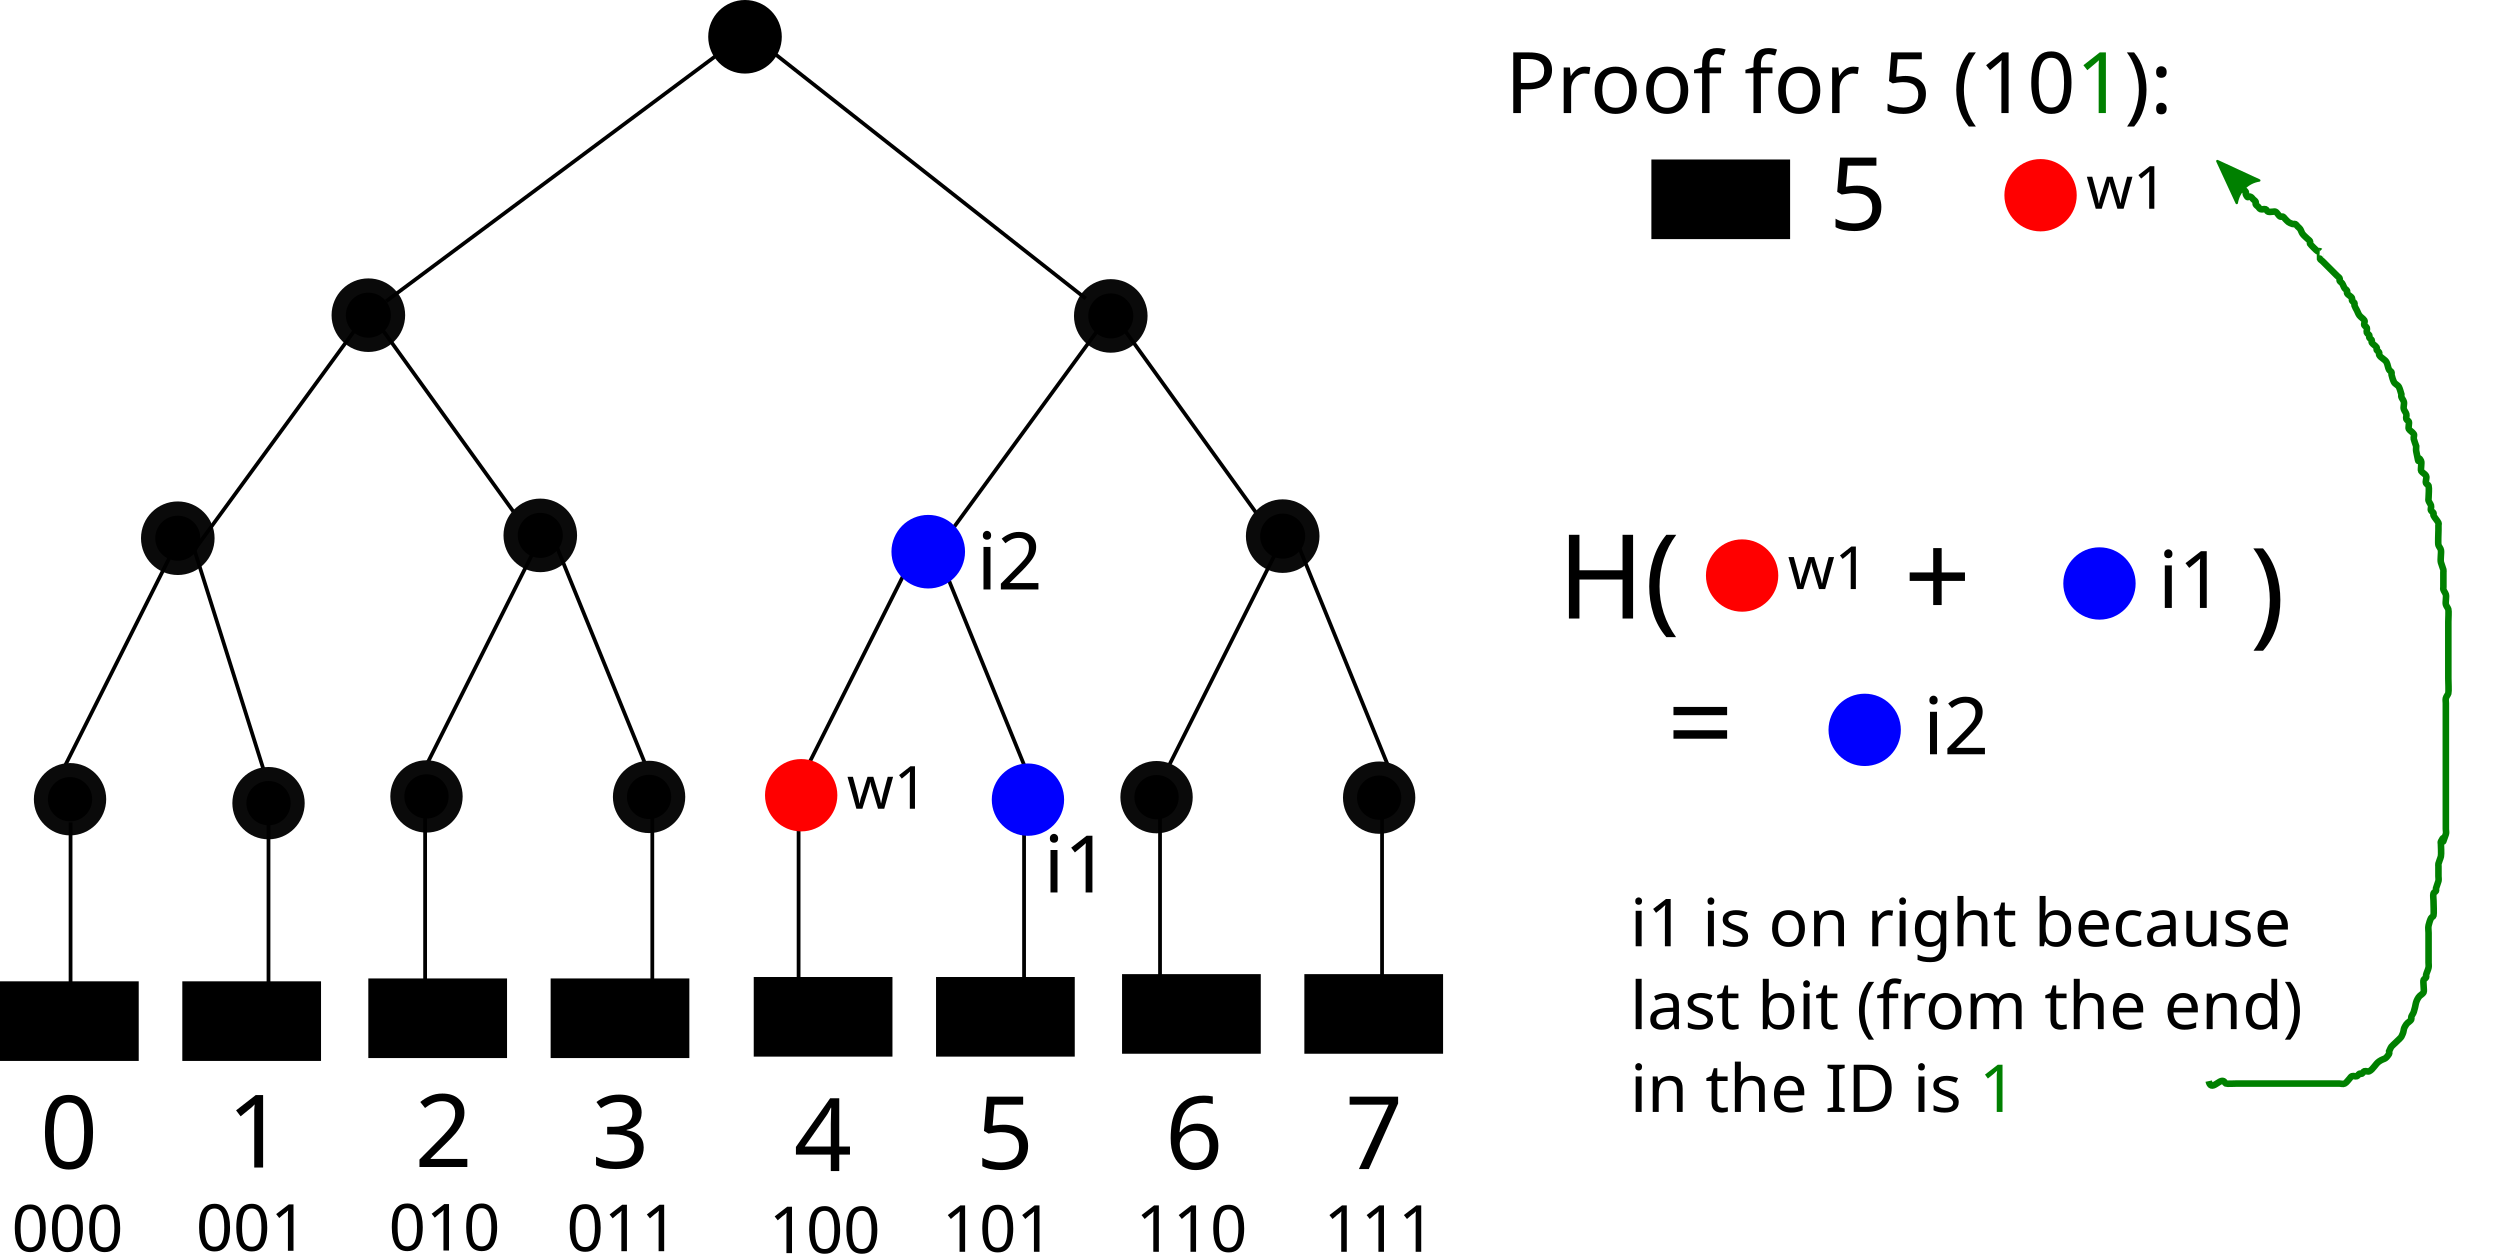
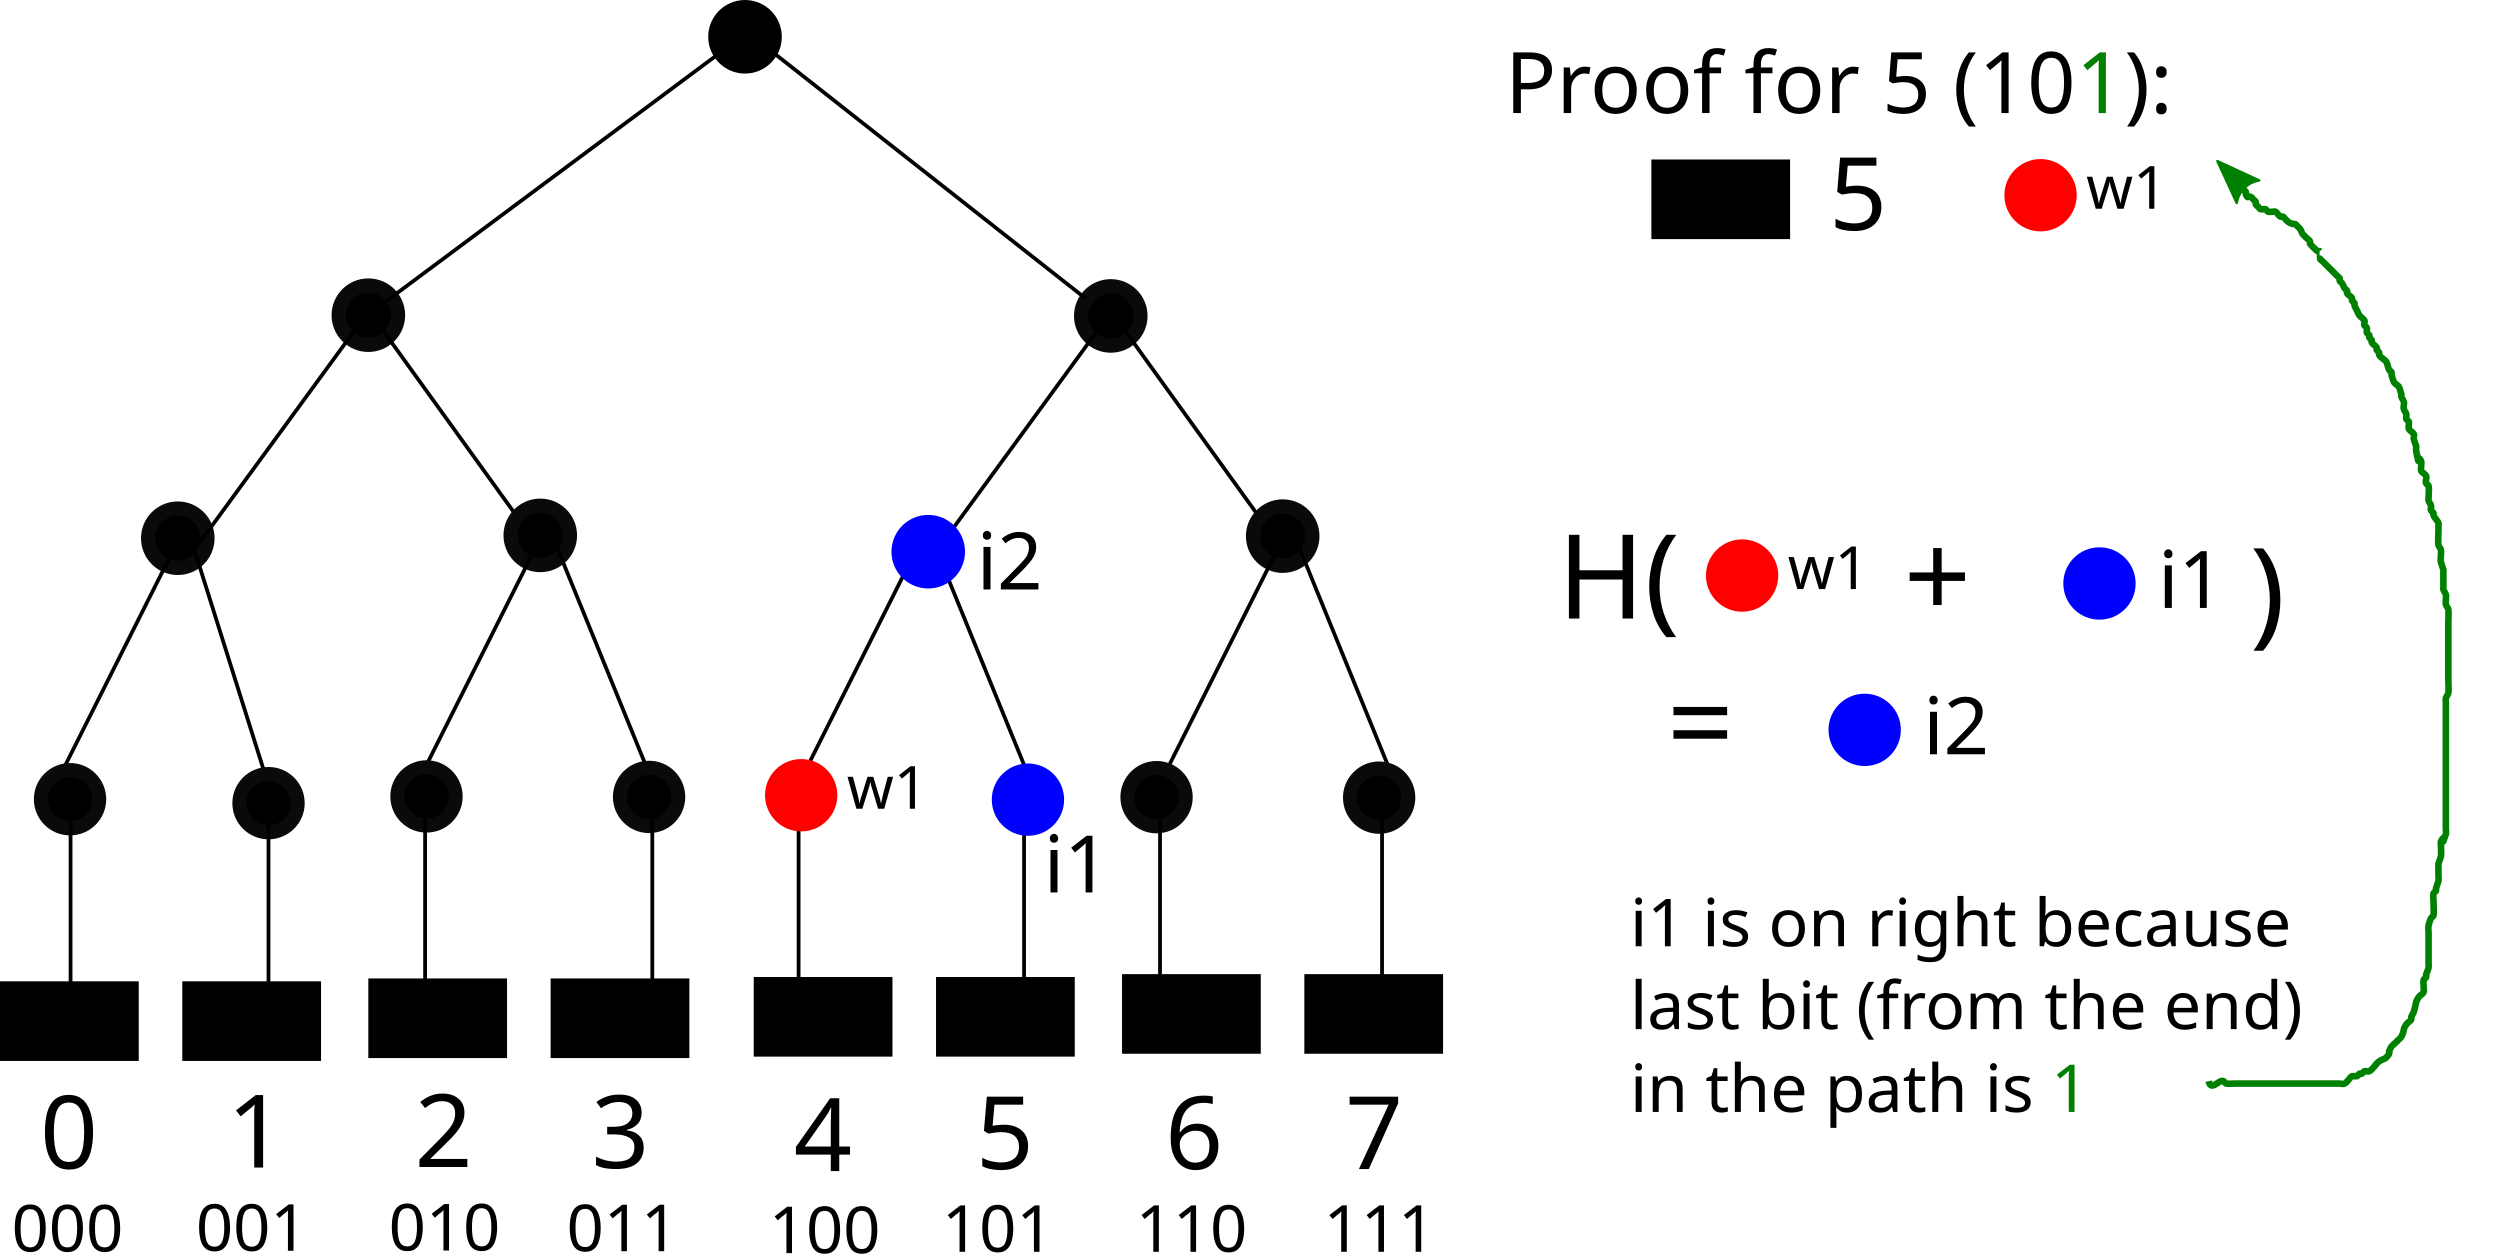
<svg xmlns="http://www.w3.org/2000/svg" width="189.315mm" height="94.965mm" viewBox="0 0 189.315 94.965" version="1.1" id="svg4568">
  <defs id="defs4562">
    <marker orient="auto" refY="0.0" refX="0.0" id="marker2946" style="overflow:visible;">
      <path id="path2944" style="fill-rule:evenodd;stroke-width:0.625;stroke-linejoin:round;stroke:#008000;stroke-opacity:1;fill:#008000;fill-opacity:1" d="M 8.719,4.034 L -2.207,0.016 L 8.719,-4.002 C 6.973,-1.63 6.983,1.616 8.719,4.034 z " transform="scale(0.6) rotate(180) translate(0,0)" />
    </marker>
    <marker orient="auto" refY="0.0" refX="0.0" id="marker2894" style="overflow:visible;">
      <path id="path2892" style="fill-rule:evenodd;stroke-width:0.625;stroke-linejoin:round;stroke:#008000;stroke-opacity:1;fill:#008000;fill-opacity:1" d="M 8.719,4.034 L -2.207,0.016 L 8.719,-4.002 C 6.973,-1.63 6.983,1.616 8.719,4.034 z " transform="scale(1.1) rotate(180) translate(1,0)" />
    </marker>
    <marker orient="auto" refY="0.0" refX="0.0" id="Arrow2Mstart" style="overflow:visible">
      <path id="path2392" style="fill-rule:evenodd;stroke-width:0.625;stroke-linejoin:round;stroke:#008000;stroke-opacity:1;fill:#008000;fill-opacity:1" d="M 8.719,4.034 L -2.207,0.016 L 8.719,-4.002 C 6.973,-1.63 6.983,1.616 8.719,4.034 z " transform="scale(0.6) translate(0,0)" />
    </marker>
    <marker orient="auto" refY="0.0" refX="0.0" id="Arrow2Lend" style="overflow:visible;">
      <path id="path2389" style="fill-rule:evenodd;stroke-width:0.625;stroke-linejoin:round;stroke:#008000;stroke-opacity:1;fill:#008000;fill-opacity:1" d="M 8.719,4.034 L -2.207,0.016 L 8.719,-4.002 C 6.973,-1.63 6.983,1.616 8.719,4.034 z " transform="scale(1.1) rotate(180) translate(1,0)" />
    </marker>
    <marker orient="auto" refY="0.0" refX="0.0" id="Arrow1Send" style="overflow:visible;">
      <path id="path2383" d="M 0.0,0.0 L 5.0,-5.0 L -12.5,0.0 L 5.0,5.0 L 0.0,0.0 z " style="fill-rule:evenodd;stroke:#008000;stroke-width:1pt;stroke-opacity:1;fill:#008000;fill-opacity:1" transform="scale(0.2) rotate(180) translate(6,0)" />
    </marker>
    <marker orient="auto" refY="0.0" refX="0.0" id="Arrow2Send" style="overflow:visible;">
      <path id="path2401" style="fill-rule:evenodd;stroke-width:0.625;stroke-linejoin:round;stroke:#008000;stroke-opacity:1;fill:#008000;fill-opacity:1" d="M 8.719,4.034 L -2.207,0.016 L 8.719,-4.002 C 6.973,-1.63 6.983,1.616 8.719,4.034 z " transform="scale(0.3) rotate(180) translate(-2.3,0)" />
    </marker>
    <marker orient="auto" refY="0.0" refX="0.0" id="Arrow2Mend" style="overflow:visible;">
      <path id="path2395" style="fill-rule:evenodd;stroke-width:0.625;stroke-linejoin:round;stroke:#008000;stroke-opacity:1;fill:#008000;fill-opacity:1" d="M 8.719,4.034 L -2.207,0.016 L 8.719,-4.002 C 6.973,-1.63 6.983,1.616 8.719,4.034 z " transform="scale(0.6) rotate(180) translate(0,0)" />
    </marker>
  </defs>
  <g id="layer1" transform="translate(-37.07169,-43.84228)">
    <circle style="fill:#000000;fill-opacity:1;stroke:#0a0a0a;stroke-width:1.08;stroke-linecap:square;stroke-linejoin:miter;stroke-miterlimit:4;stroke-dasharray:none;stroke-dashoffset:0;stroke-opacity:1" id="path2131-0" cx="50.535" cy="84.6" r="2.246" />
    <path style="fill:none;stroke:#000000;stroke-width:0.286px;stroke-linecap:butt;stroke-linejoin:miter;stroke-opacity:1" d="M 41.253,103.31 50.347,85.194" id="path2162" />
    <path style="fill:none;stroke:#000000;stroke-width:0.286px;stroke-linecap:butt;stroke-linejoin:miter;stroke-opacity:1" d="M 57.575,103.854 51.791,85.482" id="path2162-6" />
    <circle style="fill:#000000;fill-opacity:1;stroke:#0a0a0a;stroke-width:1.08;stroke-linecap:square;stroke-linejoin:miter;stroke-miterlimit:4;stroke-dasharray:none;stroke-dashoffset:0;stroke-opacity:1" id="path2131-0-2-0" cx="64.966" cy="67.71" r="2.246" />
    <path style="fill:none;stroke:#000000;stroke-width:0.286px;stroke-linecap:butt;stroke-linejoin:miter;stroke-opacity:1" d="M 51.791,85.482 64.494,68.087" id="path2162-64-8" />
    <path style="fill:none;stroke:#000000;stroke-width:0.286px;stroke-linecap:butt;stroke-linejoin:miter;stroke-opacity:1" d="M 76.764,83.714 66.082,68.881" id="path2162-6-8-1" />
    <circle style="fill:#000000;fill-opacity:1;stroke:#0a0a0a;stroke-width:1.08;stroke-linecap:square;stroke-linejoin:miter;stroke-miterlimit:4;stroke-dasharray:none;stroke-dashoffset:0;stroke-opacity:1" id="path2131-0-2" cx="77.985" cy="84.385" r="2.246" />
    <path style="fill:none;stroke:#000000;stroke-width:0.286px;stroke-linecap:butt;stroke-linejoin:miter;stroke-opacity:1" d="m 68.702,103.095 9.094,-18.117" id="path2162-7" />
    <path style="fill:none;stroke:#000000;stroke-width:0.286px;stroke-linecap:butt;stroke-linejoin:miter;stroke-opacity:1" d="M 86.458,102.987 79.24,85.267" id="path2162-6-5" />
    <path style="fill:none;stroke:#000000;stroke-width:0.286px;stroke-linecap:butt;stroke-linejoin:miter;stroke-opacity:1" d="M 97.473,103.367 106.568,85.25" id="path2162-9" />
    <path style="fill:none;stroke:#000000;stroke-width:0.286px;stroke-linecap:butt;stroke-linejoin:miter;stroke-opacity:1" d="M 115.229,103.258 108.011,85.539" id="path2162-6-1" />
    <circle style="fill:#000000;fill-opacity:1;stroke:#0a0a0a;stroke-width:1.08;stroke-linecap:square;stroke-linejoin:miter;stroke-miterlimit:4;stroke-dasharray:none;stroke-dashoffset:0;stroke-opacity:1" id="path2131-0-2-0-7" cx="121.186" cy="67.766" r="2.246" />
    <path style="fill:none;stroke:#000000;stroke-width:0.286px;stroke-linecap:butt;stroke-linejoin:miter;stroke-opacity:1" d="M 108.011,85.539 120.715,68.144" id="path2162-64-8-0" />
    <path style="fill:none;stroke:#000000;stroke-width:0.286px;stroke-linecap:butt;stroke-linejoin:miter;stroke-opacity:1" d="M 132.985,83.77 122.302,68.938" id="path2162-6-8-1-6" />
    <circle style="fill:#000000;fill-opacity:1;stroke:#0a0a0a;stroke-width:1.08;stroke-linecap:square;stroke-linejoin:miter;stroke-miterlimit:4;stroke-dasharray:none;stroke-dashoffset:0;stroke-opacity:1" id="path2131-0-2-8" cx="134.205" cy="84.441" r="2.246" />
    <path style="fill:none;stroke:#000000;stroke-width:0.286px;stroke-linecap:butt;stroke-linejoin:miter;stroke-opacity:1" d="m 124.923,103.152 9.094,-18.117" id="path2162-7-3" />
    <path style="fill:none;stroke:#000000;stroke-width:0.286px;stroke-linecap:butt;stroke-linejoin:miter;stroke-opacity:1" d="M 142.679,103.043 135.461,85.324" id="path2162-6-5-9" />
    <circle style="fill:#000000;fill-opacity:1;stroke:#000000;stroke-width:1.08;stroke-linecap:square;stroke-linejoin:miter;stroke-miterlimit:4;stroke-dasharray:none;stroke-dashoffset:0;stroke-opacity:1" id="path2131-0-2-0-7-4" cx="93.488" cy="46.628" r="2.246" />
    <path style="fill:none;stroke:#000000;stroke-width:0.286px;stroke-linecap:butt;stroke-linejoin:miter;stroke-opacity:1" d="M 66.313,66.656 91.878,47.628" id="path2162-64-8-6" />
    <path style="fill:none;stroke:#000000;stroke-width:0.286px;stroke-linecap:butt;stroke-linejoin:miter;stroke-opacity:1" d="M 119.29,66.452 95.246,47.526" id="path2162-64-8-6-3" />
    <rect style="fill:#000000;fill-opacity:1;stroke:#000000;stroke-width:0.28;stroke-linecap:butt;stroke-miterlimit:4;stroke-dasharray:none;stroke-opacity:1" id="rect5212" width="10.225" height="5.749" x="37.212" y="118.294" />
    <rect style="fill:#000000;fill-opacity:1;stroke:#000000;stroke-width:0.28;stroke-linecap:butt;stroke-miterlimit:4;stroke-dasharray:none;stroke-opacity:1" id="rect5212-0" width="10.225" height="5.749" x="51.017" y="118.294" />
    <rect style="fill:#000000;fill-opacity:1;stroke:#000000;stroke-width:0.28;stroke-linecap:butt;stroke-miterlimit:4;stroke-dasharray:none;stroke-opacity:1" id="rect5212-5" width="10.225" height="5.749" x="65.103" y="118.076" />
    <rect style="fill:#000000;fill-opacity:1;stroke:#000000;stroke-width:0.28;stroke-linecap:butt;stroke-miterlimit:4;stroke-dasharray:none;stroke-opacity:1" id="rect5212-0-6" width="10.225" height="5.749" x="78.909" y="118.076" />
    <rect style="fill:#000000;fill-opacity:1;stroke:#000000;stroke-width:0.28;stroke-linecap:butt;stroke-miterlimit:4;stroke-dasharray:none;stroke-opacity:1" id="rect5212-7" width="10.225" height="5.749" x="94.289" y="117.967" />
    <rect style="fill:#000000;fill-opacity:1;stroke:#000000;stroke-width:0.28;stroke-linecap:butt;stroke-miterlimit:4;stroke-dasharray:none;stroke-opacity:1" id="rect5212-0-7" width="10.225" height="5.749" x="108.094" y="117.967" />
    <rect style="fill:#000000;fill-opacity:1;stroke:#000000;stroke-width:0.28;stroke-linecap:butt;stroke-miterlimit:4;stroke-dasharray:none;stroke-opacity:1" id="rect5212-5-4" width="10.225" height="5.749" x="122.18" y="117.749" />
    <rect style="fill:#000000;fill-opacity:1;stroke:#000000;stroke-width:0.28;stroke-linecap:butt;stroke-miterlimit:4;stroke-dasharray:none;stroke-opacity:1" id="rect5212-0-6-0" width="10.225" height="5.749" x="135.985" y="117.749" />
    <text xml:space="preserve" style="font-style:normal;font-weight:normal;font-size:7.682px;line-height:125%;font-family:sans-serif;letter-spacing:0px;word-spacing:0px;fill:#000000;fill-opacity:1;stroke:none;stroke-width:0.192px;stroke-linecap:butt;stroke-linejoin:miter;stroke-opacity:1" x="54.263" y="132.253" id="text5273">
      <tspan id="tspan5271" x="54.263" y="132.253" style="stroke-width:0.192px">1</tspan>
    </text>
    <text xml:space="preserve" style="font-style:normal;font-weight:normal;font-size:7.682px;line-height:125%;font-family:sans-serif;letter-spacing:0px;word-spacing:0px;fill:#000000;fill-opacity:1;stroke:none;stroke-width:0.192px;stroke-linecap:butt;stroke-linejoin:miter;stroke-opacity:1" x="40.102" y="132.334" id="text5273-6">
      <tspan id="tspan5271-4" x="40.102" y="132.334" style="stroke-width:0.192px">0</tspan>
    </text>
    <text xml:space="preserve" style="font-style:normal;font-weight:normal;font-size:7.682px;line-height:125%;font-family:sans-serif;letter-spacing:0px;word-spacing:0px;fill:#000000;fill-opacity:1;stroke:none;stroke-width:0.192px;stroke-linecap:butt;stroke-linejoin:miter;stroke-opacity:1" x="68.461" y="132.217" id="text5273-7">
      <tspan id="tspan5271-48" x="68.461" y="132.217" style="stroke-width:0.192px">2</tspan>
    </text>
    <text xml:space="preserve" style="font-style:normal;font-weight:normal;font-size:7.682px;line-height:125%;font-family:sans-serif;letter-spacing:0px;word-spacing:0px;fill:#000000;fill-opacity:1;stroke:none;stroke-width:0.192px;stroke-linecap:butt;stroke-linejoin:miter;stroke-opacity:1" x="81.862" y="132.294" id="text5273-5">
      <tspan id="tspan5271-8" x="81.862" y="132.294" style="stroke-width:0.192px">3</tspan>
    </text>
    <text xml:space="preserve" style="font-style:normal;font-weight:normal;font-size:7.682px;line-height:125%;font-family:sans-serif;letter-spacing:0px;word-spacing:0px;fill:#000000;fill-opacity:1;stroke:none;stroke-width:0.192px;stroke-linecap:butt;stroke-linejoin:miter;stroke-opacity:1" x="97.188" y="132.525" id="text5273-2">
      <tspan id="tspan5271-6" x="97.188" y="132.525" style="stroke-width:0.192px">4</tspan>
    </text>
    <text xml:space="preserve" style="font-style:normal;font-weight:normal;font-size:7.682px;line-height:125%;font-family:sans-serif;letter-spacing:0px;word-spacing:0px;fill:#000000;fill-opacity:1;stroke:none;stroke-width:0.192px;stroke-linecap:butt;stroke-linejoin:miter;stroke-opacity:1" x="110.974" y="132.371" id="text5273-0">
      <tspan id="tspan5271-66" x="110.974" y="132.371" style="stroke-width:0.192px">5</tspan>
    </text>
    <text xml:space="preserve" style="font-style:normal;font-weight:normal;font-size:7.682px;line-height:125%;font-family:sans-serif;letter-spacing:0px;word-spacing:0px;fill:#000000;fill-opacity:1;stroke:none;stroke-width:0.192px;stroke-linecap:butt;stroke-linejoin:miter;stroke-opacity:1" x="125.299" y="132.371" id="text5273-4">
      <tspan id="tspan5271-62" x="125.299" y="132.371" style="stroke-width:0.192px">6</tspan>
    </text>
    <text xml:space="preserve" style="font-style:normal;font-weight:normal;font-size:7.682px;line-height:125%;font-family:sans-serif;letter-spacing:0px;word-spacing:0px;fill:#000000;fill-opacity:1;stroke:none;stroke-width:0.192px;stroke-linecap:butt;stroke-linejoin:miter;stroke-opacity:1" x="138.931" y="132.371" id="text5273-8">
      <tspan id="tspan5271-9" x="138.931" y="132.371" style="stroke-width:0.192px">7</tspan>
    </text>
    <text xml:space="preserve" style="font-style:normal;font-weight:normal;font-size:4.926px;line-height:125%;font-family:sans-serif;letter-spacing:0px;word-spacing:0px;fill:#000000;fill-opacity:1;stroke:none;stroke-width:0.123px;stroke-linecap:butt;stroke-linejoin:miter;stroke-opacity:1" x="51.916" y="138.563" id="text5273-60">
      <tspan id="tspan5271-7" x="51.916" y="138.563" style="stroke-width:0.123px">001</tspan>
    </text>
    <text xml:space="preserve" style="font-style:normal;font-weight:normal;font-size:4.926px;line-height:125%;font-family:sans-serif;letter-spacing:0px;word-spacing:0px;fill:#000000;fill-opacity:1;stroke:none;stroke-width:0.123px;stroke-linecap:butt;stroke-linejoin:miter;stroke-opacity:1" x="37.957" y="138.614" id="text5273-6-0">
      <tspan id="tspan5271-4-1" x="37.957" y="138.614" style="stroke-width:0.123px">000</tspan>
    </text>
    <text xml:space="preserve" style="font-style:normal;font-weight:normal;font-size:4.926px;line-height:125%;font-family:sans-serif;letter-spacing:0px;word-spacing:0px;fill:#000000;fill-opacity:1;stroke:none;stroke-width:0.123px;stroke-linecap:butt;stroke-linejoin:miter;stroke-opacity:1" x="66.509" y="138.54" id="text5273-7-0">
      <tspan id="tspan5271-48-1" x="66.509" y="138.54" style="stroke-width:0.123px">010</tspan>
    </text>
    <text xml:space="preserve" style="font-style:normal;font-weight:normal;font-size:4.926px;line-height:125%;font-family:sans-serif;letter-spacing:0px;word-spacing:0px;fill:#000000;fill-opacity:1;stroke:none;stroke-width:0.123px;stroke-linecap:butt;stroke-linejoin:miter;stroke-opacity:1" x="79.98" y="138.589" id="text5273-5-3">
      <tspan id="tspan5271-8-7" x="79.98" y="138.589" style="stroke-width:0.123px">011</tspan>
    </text>
    <text xml:space="preserve" style="font-style:normal;font-weight:normal;font-size:4.926px;line-height:125%;font-family:sans-serif;letter-spacing:0px;word-spacing:0px;fill:#000000;fill-opacity:1;stroke:none;stroke-width:0.123px;stroke-linecap:butt;stroke-linejoin:miter;stroke-opacity:1" x="95.297" y="138.737" id="text5273-2-7">
      <tspan id="tspan5271-6-2" x="95.297" y="138.737" style="stroke-width:0.123px">100</tspan>
    </text>
    <text xml:space="preserve" style="font-style:normal;font-weight:normal;font-size:4.926px;line-height:125%;font-family:sans-serif;letter-spacing:0px;word-spacing:0px;fill:#000000;fill-opacity:1;stroke:none;stroke-width:0.123px;stroke-linecap:butt;stroke-linejoin:miter;stroke-opacity:1" x="108.405" y="138.638" id="text5273-0-6">
      <tspan id="tspan5271-66-4" x="108.405" y="138.638" style="stroke-width:0.123px">101</tspan>
    </text>
    <text xml:space="preserve" style="font-style:normal;font-weight:normal;font-size:4.926px;line-height:125%;font-family:sans-serif;letter-spacing:0px;word-spacing:0px;fill:#000000;fill-opacity:1;stroke:none;stroke-width:0.123px;stroke-linecap:butt;stroke-linejoin:miter;stroke-opacity:1" x="123.079" y="138.638" id="text5273-4-5">
      <tspan id="tspan5271-62-2" x="123.079" y="138.638" style="stroke-width:0.123px">110</tspan>
    </text>
    <text xml:space="preserve" style="font-style:normal;font-weight:normal;font-size:4.926px;line-height:125%;font-family:sans-serif;letter-spacing:0px;word-spacing:0px;fill:#000000;fill-opacity:1;stroke:none;stroke-width:0.123px;stroke-linecap:butt;stroke-linejoin:miter;stroke-opacity:1" x="137.309" y="138.638" id="text5273-8-0">
      <tspan id="tspan5271-9-2" x="137.309" y="138.638" style="stroke-width:0.123px">111</tspan>
    </text>
    <circle style="fill:#000000;fill-opacity:1;stroke:#0a0a0a;stroke-width:1.062;stroke-linecap:square;stroke-linejoin:miter;stroke-miterlimit:4;stroke-dasharray:none;stroke-dashoffset:0;stroke-opacity:1" id="path2131" cx="42.375" cy="104.364" r="2.208" />
    <circle style="fill:#000000;fill-opacity:1;stroke:#0a0a0a;stroke-width:1.062;stroke-linecap:square;stroke-linejoin:miter;stroke-miterlimit:4;stroke-dasharray:none;stroke-dashoffset:0;stroke-opacity:1" id="path2131-8" cx="57.406" cy="104.662" r="2.208" />
    <circle style="fill:#000000;fill-opacity:1;stroke:#0a0a0a;stroke-width:1.062;stroke-linecap:square;stroke-linejoin:miter;stroke-miterlimit:4;stroke-dasharray:none;stroke-dashoffset:0;stroke-opacity:1" id="path2131-02" cx="69.368" cy="104.153" r="2.208" />
    <circle style="fill:#000000;fill-opacity:1;stroke:#0a0a0a;stroke-width:1.062;stroke-linecap:square;stroke-linejoin:miter;stroke-miterlimit:4;stroke-dasharray:none;stroke-dashoffset:0;stroke-opacity:1" id="path2131-8-9" cx="86.224" cy="104.19" r="2.208" />
    <circle style="fill:#000000;fill-opacity:1;stroke:#0a0a0a;stroke-width:1.062;stroke-linecap:square;stroke-linejoin:miter;stroke-miterlimit:4;stroke-dasharray:none;stroke-dashoffset:0;stroke-opacity:1" id="path2131-02-0" cx="124.653" cy="104.208" r="2.208" />
    <circle style="fill:#000000;fill-opacity:1;stroke:#0a0a0a;stroke-width:1.062;stroke-linecap:square;stroke-linejoin:miter;stroke-miterlimit:4;stroke-dasharray:none;stroke-dashoffset:0;stroke-opacity:1" id="path2131-8-9-5" cx="141.509" cy="104.245" r="2.208" />
    <path style="fill:none;fill-rule:evenodd;stroke:#000000;stroke-width:0.286;stroke-linecap:butt;stroke-linejoin:miter;stroke-miterlimit:4;stroke-dasharray:none;stroke-opacity:1" d="m 42.415,106.117 v 13.946" id="path5466" />
    <path style="fill:none;fill-rule:evenodd;stroke:#000000;stroke-width:0.286;stroke-linecap:butt;stroke-linejoin:miter;stroke-miterlimit:4;stroke-dasharray:none;stroke-opacity:1" d="m 57.404,106.052 v 13.946" id="path5466-9" />
    <path style="fill:none;fill-rule:evenodd;stroke:#000000;stroke-width:0.286;stroke-linecap:butt;stroke-linejoin:miter;stroke-miterlimit:4;stroke-dasharray:none;stroke-opacity:1" d="m 69.264,105.4 v 13.946" id="path5466-0" />
    <path style="fill:none;fill-rule:evenodd;stroke:#000000;stroke-width:0.286;stroke-linecap:butt;stroke-linejoin:miter;stroke-miterlimit:4;stroke-dasharray:none;stroke-opacity:1" d="m 86.468,105.139 v 13.946" id="path5466-99" />
    <path style="fill:none;fill-rule:evenodd;stroke:#000000;stroke-width:0.286;stroke-linecap:butt;stroke-linejoin:miter;stroke-miterlimit:4;stroke-dasharray:none;stroke-opacity:1" d="m 97.546,105.921 v 13.946" id="path5466-4" />
    <path style="fill:none;fill-rule:evenodd;stroke:#000000;stroke-width:0.286;stroke-linecap:butt;stroke-linejoin:miter;stroke-miterlimit:4;stroke-dasharray:none;stroke-opacity:1" d="m 114.62,105.661 v 13.946" id="path5466-5" />
    <path style="fill:none;fill-rule:evenodd;stroke:#000000;stroke-width:0.286;stroke-linecap:butt;stroke-linejoin:miter;stroke-miterlimit:4;stroke-dasharray:none;stroke-opacity:1" d="m 124.916,105.27 v 13.946" id="path5466-1" />
    <path style="fill:none;fill-rule:evenodd;stroke:#000000;stroke-width:0.286;stroke-linecap:butt;stroke-linejoin:miter;stroke-miterlimit:4;stroke-dasharray:none;stroke-opacity:1" d="m 141.729,105.27 v 13.946" id="path5466-03" />
    <text xml:space="preserve" style="font-style:normal;font-weight:normal;font-size:6.441px;line-height:125%;font-family:sans-serif;letter-spacing:0px;word-spacing:0px;fill:#000000;fill-opacity:1;stroke:none;stroke-width:0.161px;stroke-linecap:butt;stroke-linejoin:miter;stroke-opacity:1" x="151.038" y="52.406" id="text5540">
      <tspan id="tspan5538" x="151.038" y="52.406" style="stroke-width:0.161px">Proof for 5 (10<tspan style="fill:#008000" id="tspan2286">1</tspan>):</tspan>
    </text>
    <rect style="fill:#000000;fill-opacity:1;stroke:#000000;stroke-width:0.28;stroke-linecap:butt;stroke-miterlimit:4;stroke-dasharray:none;stroke-opacity:1" id="rect5212-7-7" width="10.225" height="5.749" x="162.264" y="56.06" />
    <text xml:space="preserve" style="font-style:normal;font-weight:normal;font-size:7.682px;line-height:125%;font-family:sans-serif;letter-spacing:0px;word-spacing:0px;fill:#000000;fill-opacity:1;stroke:none;stroke-width:0.192px;stroke-linecap:butt;stroke-linejoin:miter;stroke-opacity:1" x="175.587" y="61.264" id="text5273-2-8">
      <tspan id="tspan5271-6-8" x="175.587" y="61.264" style="stroke-width:0.192px">5</tspan>
    </text>
    <circle style="fill:#0000ff;fill-opacity:1;stroke:#0000ff;stroke-width:1.062;stroke-linecap:square;stroke-linejoin:miter;stroke-miterlimit:4;stroke-dasharray:none;stroke-dashoffset:0;stroke-opacity:1" id="path2131-8-4" cx="114.914" cy="104.396" r="2.208" />
    <circle style="fill:#ff0000;fill-opacity:1;stroke:#ff0000;stroke-width:1.062;stroke-linecap:square;stroke-linejoin:miter;stroke-miterlimit:4;stroke-dasharray:none;stroke-dashoffset:0;stroke-opacity:1" id="path2131-9" cx="97.742" cy="104.062" r="2.208" />
    <text xml:space="preserve" style="font-style:normal;font-weight:normal;font-size:4.51px;line-height:125%;font-family:sans-serif;letter-spacing:0px;word-spacing:0px;fill:#000000;fill-opacity:1;stroke:none;stroke-width:0.113px;stroke-linecap:butt;stroke-linejoin:miter;stroke-opacity:1" x="101.203" y="105.087" id="text7118">
      <tspan id="tspan7116" x="101.203" y="105.087" style="stroke-width:0.113px">w1</tspan>
    </text>
    <circle style="fill:#ff0000;fill-opacity:1;stroke:#ff0000;stroke-width:1.062;stroke-linecap:square;stroke-linejoin:miter;stroke-miterlimit:4;stroke-dasharray:none;stroke-dashoffset:0;stroke-opacity:1" id="path2131-9-3" cx="191.595" cy="58.626" r="2.208" />
    <text xml:space="preserve" style="font-style:normal;font-weight:normal;font-size:4.51px;line-height:125%;font-family:sans-serif;letter-spacing:0px;word-spacing:0px;fill:#000000;fill-opacity:1;stroke:none;stroke-width:0.113px;stroke-linecap:butt;stroke-linejoin:miter;stroke-opacity:1" x="195.056" y="59.651" id="text7118-3">
      <tspan id="tspan7116-6" x="195.056" y="59.651" style="stroke-width:0.113px">w1</tspan>
    </text>
    <text xml:space="preserve" style="font-style:normal;font-weight:normal;font-size:8.883px;line-height:125%;font-family:sans-serif;letter-spacing:0px;word-spacing:0px;fill:#000000;fill-opacity:1;stroke:none;stroke-width:0.222px;stroke-linecap:butt;stroke-linejoin:miter;stroke-opacity:1" x="155.02" y="90.683" id="text5273-2-8-8-6">
      <tspan id="tspan5271-6-8-9-7" x="155.02" y="90.683" style="stroke-width:0.222px">H(</tspan>
    </text>
    <text xml:space="preserve" style="font-style:normal;font-weight:normal;font-size:6.01px;line-height:125%;font-family:sans-serif;letter-spacing:0px;word-spacing:0px;fill:#000000;fill-opacity:1;stroke:none;stroke-width:0.15px;stroke-linecap:butt;stroke-linejoin:miter;stroke-opacity:1" x="116.105" y="111.423" id="text7961">
      <tspan id="tspan7959" x="116.105" y="111.423" style="stroke-width:0.15px">i1</tspan>
    </text>
    <circle style="fill:#0000ff;fill-opacity:1;stroke:#0000ff;stroke-width:1.062;stroke-linecap:square;stroke-linejoin:miter;stroke-miterlimit:4;stroke-dasharray:none;stroke-dashoffset:0;stroke-opacity:1" id="path2131-8-4-1" cx="196.056" cy="88.027" r="2.208" />
    <circle style="fill:#ff0000;fill-opacity:1;stroke:#ff0000;stroke-width:1.062;stroke-linecap:square;stroke-linejoin:miter;stroke-miterlimit:4;stroke-dasharray:none;stroke-dashoffset:0;stroke-opacity:1" id="path2131-9-2" cx="168.995" cy="87.426" r="2.208" />
    <text xml:space="preserve" style="font-style:normal;font-weight:normal;font-size:4.51px;line-height:125%;font-family:sans-serif;letter-spacing:0px;word-spacing:0px;fill:#000000;fill-opacity:1;stroke:none;stroke-width:0.113px;stroke-linecap:butt;stroke-linejoin:miter;stroke-opacity:1" x="172.456" y="88.451" id="text7118-2">
      <tspan id="tspan7116-69" x="172.456" y="88.451" style="stroke-width:0.113px">w1</tspan>
    </text>
    <text xml:space="preserve" style="font-style:normal;font-weight:normal;font-size:8.883px;line-height:125%;font-family:sans-serif;letter-spacing:0px;word-spacing:0px;fill:#000000;fill-opacity:1;stroke:none;stroke-width:0.222px;stroke-linecap:butt;stroke-linejoin:miter;stroke-opacity:1" x="181.248" y="90.645" id="text5273-2-8-8-6-1">
      <tspan id="tspan5271-6-8-9-7-0" x="181.248" y="90.645" style="stroke-width:0.222px">+</tspan>
    </text>
    <text xml:space="preserve" style="font-style:normal;font-weight:normal;font-size:6.01px;line-height:125%;font-family:sans-serif;letter-spacing:0px;word-spacing:0px;fill:#000000;fill-opacity:1;stroke:none;stroke-width:0.15px;stroke-linecap:butt;stroke-linejoin:miter;stroke-opacity:1" x="200.487" y="89.876" id="text7961-4">
      <tspan id="tspan7959-2" x="200.487" y="89.876" style="stroke-width:0.15px">i1</tspan>
    </text>
    <text xml:space="preserve" style="font-style:normal;font-weight:normal;font-size:8.883px;line-height:125%;font-family:sans-serif;letter-spacing:0px;word-spacing:0px;fill:#000000;fill-opacity:1;stroke:none;stroke-width:0.222px;stroke-linecap:butt;stroke-linejoin:miter;stroke-opacity:1" x="207.441" y="91.714" id="text5273-2-8-8-6-7">
      <tspan id="tspan5271-6-8-9-7-4" x="207.441" y="91.714" style="stroke-width:0.222px">)</tspan>
    </text>
    <circle style="fill:#0000ff;fill-opacity:1;stroke:#0000ff;stroke-width:1.08;stroke-linecap:square;stroke-linejoin:miter;stroke-miterlimit:4;stroke-dasharray:none;stroke-dashoffset:0;stroke-opacity:1" id="path2131-0-7" cx="107.364" cy="85.62" r="2.246" />
    <text xml:space="preserve" style="font-style:normal;font-weight:normal;font-size:6.01px;line-height:125%;font-family:sans-serif;letter-spacing:0px;word-spacing:0px;fill:#000000;fill-opacity:1;stroke:none;stroke-width:0.15px;stroke-linecap:butt;stroke-linejoin:miter;stroke-opacity:1" x="111.032" y="88.481" id="text7961-0">
      <tspan id="tspan7959-3" x="111.032" y="88.481" style="stroke-width:0.15px">i2</tspan>
    </text>
    <text xml:space="preserve" style="font-style:normal;font-weight:normal;font-size:8.883px;line-height:125%;font-family:sans-serif;letter-spacing:0px;word-spacing:0px;fill:#000000;fill-opacity:1;stroke:none;stroke-width:0.222px;stroke-linecap:butt;stroke-linejoin:miter;stroke-opacity:1" x="163.298" y="101.705" id="text5273-2-8-8-6-2">
      <tspan id="tspan5271-6-8-9-7-8" x="163.298" y="101.705" style="stroke-width:0.222px">=</tspan>
    </text>
    <circle style="fill:#0000ff;fill-opacity:1;stroke:#0000ff;stroke-width:1.062;stroke-linecap:square;stroke-linejoin:miter;stroke-miterlimit:4;stroke-dasharray:none;stroke-dashoffset:0;stroke-opacity:1" id="path2131-8-4-1-0" cx="178.276" cy="99.112" r="2.208" />
    <text xml:space="preserve" style="font-style:normal;font-weight:normal;font-size:6.01px;line-height:125%;font-family:sans-serif;letter-spacing:0px;word-spacing:0px;fill:#000000;fill-opacity:1;stroke:none;stroke-width:0.15px;stroke-linecap:butt;stroke-linejoin:miter;stroke-opacity:1" x="182.707" y="100.961" id="text7961-4-3">
      <tspan id="tspan7959-2-7" x="182.707" y="100.961" style="stroke-width:0.15px">i2</tspan>
    </text>
    <text xml:space="preserve" style="font-style:normal;font-weight:normal;font-size:5.019px;line-height:125%;font-family:sans-serif;letter-spacing:0px;word-spacing:0px;fill:#000000;fill-opacity:1;stroke:none;stroke-width:0.125px;stroke-linecap:butt;stroke-linejoin:miter;stroke-opacity:1" x="160.513" y="115.497" id="text2362">
      <tspan id="tspan2360" x="160.513" y="115.497" style="stroke-width:0.125px">i1 is on right because</tspan>
      <tspan x="160.513" y="121.771" style="stroke-width:0.125px" id="tspan2364">last bit (from the end)</tspan>
-       <tspan x="160.513" y="128.045" style="stroke-width:0.125px" id="tspan10085">in the ID is <tspan style="fill:#008000" id="tspan3002">1</tspan>
+       <tspan x="160.513" y="128.045" style="stroke-width:0.125px" id="tspan10085">in the path is <tspan style="fill:#008000" id="tspan3002">1</tspan>
      </tspan>
    </text>
-     <path style="fill:none;fill-rule:evenodd;stroke:#008000;stroke-width:0.5;stroke-linecap:butt;stroke-linejoin:miter;stroke-opacity:1;stroke-miterlimit:4;stroke-dasharray:none;marker-end:url(#marker2946)" d="m 204.329,125.711 c 0.177,0.837 0.788,-0.167 1.123,0 0.079,0.039 0.108,0.148 0.187,0.187 0.057,0.028 0.619,0 0.748,0 0.561,0 1.123,0 1.684,0 1.372,0 2.744,0 4.116,0 0.561,0 1.123,0 1.684,0 0.125,0 0.249,0 0.374,0 0.125,0 0.263,0.056 0.374,0 0.158,-0.079 0.249,-0.249 0.374,-0.374 0.062,-0.062 0.103,-0.159 0.187,-0.187 0.118,-0.039 0.256,0.04 0.374,0 0.084,-0.028 0.108,-0.148 0.187,-0.187 0.056,-0.028 0.131,0.028 0.187,0 0.079,-0.04 0.103,-0.159 0.187,-0.187 0.118,-0.04 0.263,0.056 0.374,0 0.299,-0.15 0.468,-0.561 0.748,-0.748 0.414,-0.276 0.425,-0.076 0.748,-0.561 0.035,-0.052 0,-0.125 0,-0.187 0.062,-0.125 0.103,-0.263 0.187,-0.374 0.06,-0.08 0.692,-0.635 0.748,-0.748 0.304,-0.609 0.047,-0.445 0.374,-0.935 0.098,-0.147 0.295,-0.216 0.374,-0.374 0.028,-0.056 -0.02,-0.128 0,-0.187 0.044,-0.132 0.143,-0.242 0.187,-0.374 0.183,-0.548 0.093,-0.701 0.374,-1.123 0.098,-0.147 0.295,-0.216 0.374,-0.374 0.059,-0.119 -0.061,-0.814 0,-0.935 0.039,-0.079 0.148,-0.108 0.187,-0.187 0.028,-0.056 -0.015,-0.127 0,-0.187 0.048,-0.191 0.148,-0.368 0.187,-0.561 0.025,-0.122 0,-0.249 0,-0.374 0,-0.187 0,-0.374 0,-0.561 0,-0.561 0,-1.123 0,-1.684 0,-0.165 -0.04,-0.402 0,-0.561 0.048,-0.191 0.099,-0.385 0.187,-0.561 0.039,-0.079 0.166,-0.102 0.187,-0.187 0.041,-0.165 0,-0.864 0,-1.123 0,-0.187 -0.045,-0.38 0,-0.561 0.021,-0.086 0.148,-0.108 0.187,-0.187 0.028,-0.056 -0.015,-0.127 0,-0.187 0.048,-0.191 0.139,-0.37 0.187,-0.561 0.03,-0.121 0,-0.249 0,-0.374 0,-0.249 0,-0.499 0,-0.748 0,-0.062 -0.015,-0.127 0,-0.187 0.048,-0.191 0.139,-0.37 0.187,-0.561 0.038,-0.151 0,-0.908 0,-0.935 0,-0.062 -0.028,-0.131 0,-0.187 0.428,-0.856 -0.078,0.794 0.374,-0.561 0.04,-0.118 0,-0.249 0,-0.374 0,-0.374 0,-0.748 0,-1.123 0,-1.247 0,-2.495 0,-3.742 0,-1.123 0,-2.245 0,-3.368 0,-0.437 0,-0.873 0,-1.31 0,-0.125 -0.03,-0.253 0,-0.374 0.034,-0.135 0.143,-0.242 0.187,-0.374 0.041,-0.122 0,-0.899 0,-1.123 0,-0.748 0,-1.497 0,-2.245 0,-0.686 0,-1.372 0,-2.058 0,-0.204 0.04,-0.814 0,-0.935 -0.044,-0.132 -0.153,-0.239 -0.187,-0.374 -0.041,-0.165 0.053,-0.588 0,-0.748 -0.044,-0.132 -0.143,-0.242 -0.187,-0.374 -0.02,-0.059 0,-0.125 0,-0.187 0,-0.374 0,-0.748 0,-1.123 0,-0.062 0.015,-0.127 0,-0.187 -0.048,-0.191 -0.139,-0.37 -0.187,-0.561 -0.054,-0.217 0.041,-0.733 0,-0.935 -0.027,-0.137 -0.143,-0.242 -0.187,-0.374 -0.041,-0.124 0,-0.939 0,-1.123 0,-0.125 0,-0.249 0,-0.374 0,-0.062 0.028,-0.131 0,-0.187 -0.101,-0.201 -0.274,-0.36 -0.374,-0.561 -0.028,-0.056 0.028,-0.131 0,-0.187 -0.039,-0.079 -0.148,-0.108 -0.187,-0.187 -0.056,-0.112 0.039,-0.256 0,-0.374 -0.044,-0.132 -0.143,-0.242 -0.187,-0.374 -0.02,-0.059 0,-0.125 0,-0.187 0,-0.269 0.056,-0.713 0,-0.935 -0.021,-0.086 -0.148,-0.108 -0.187,-0.187 -0.075,-0.15 0.075,-0.412 0,-0.561 -0.079,-0.158 -0.276,-0.227 -0.374,-0.374 -0.052,-0.078 0.052,-0.643 0,-0.748 -0.371,-0.743 -0.059,0.827 -0.374,-0.748 -0.025,-0.122 0,-0.249 0,-0.374 -0.062,-0.187 -0.139,-0.37 -0.187,-0.561 -0.03,-0.121 0.069,-0.27 0,-0.374 -0.098,-0.147 -0.276,-0.227 -0.374,-0.374 -0.054,-0.081 0.049,-0.463 0,-0.561 -0.039,-0.079 -0.159,-0.103 -0.187,-0.187 -0.04,-0.118 0.03,-0.253 0,-0.374 -0.034,-0.135 -0.143,-0.242 -0.187,-0.374 -0.059,-0.177 0.045,-0.38 0,-0.561 -0.034,-0.135 -0.143,-0.242 -0.187,-0.374 -0.02,-0.059 0,-0.125 0,-0.187 -0.062,-0.187 -0.099,-0.385 -0.187,-0.561 -0.079,-0.158 -0.295,-0.216 -0.374,-0.374 -0.088,-0.176 -0.139,-0.37 -0.187,-0.561 -0.015,-0.06 0.028,-0.131 0,-0.187 -0.039,-0.079 -0.148,-0.108 -0.187,-0.187 -0.088,-0.176 -0.099,-0.385 -0.187,-0.561 -0.112,-0.225 -0.449,-0.337 -0.561,-0.561 -0.028,-0.056 0.028,-0.131 0,-0.187 -0.039,-0.079 -0.148,-0.108 -0.187,-0.187 -0.028,-0.056 0.035,-0.135 0,-0.187 -0.098,-0.147 -0.276,-0.227 -0.374,-0.374 -0.035,-0.052 0.028,-0.131 0,-0.187 -0.039,-0.079 -0.148,-0.108 -0.187,-0.187 -0.028,-0.056 0.028,-0.131 0,-0.187 -0.039,-0.079 -0.159,-0.103 -0.187,-0.187 -0.039,-0.118 0.039,-0.256 0,-0.374 -0.028,-0.084 -0.148,-0.108 -0.187,-0.187 -0.056,-0.112 0.069,-0.27 0,-0.374 -0.098,-0.147 -0.268,-0.233 -0.374,-0.374 -0.084,-0.112 -0.125,-0.249 -0.187,-0.374 -0.062,-0.125 -0.143,-0.242 -0.187,-0.374 -0.02,-0.059 0.028,-0.131 0,-0.187 -0.039,-0.079 -0.148,-0.108 -0.187,-0.187 -0.028,-0.056 0.028,-0.131 0,-0.187 -0.079,-0.158 -0.295,-0.216 -0.374,-0.374 -0.028,-0.056 0.028,-0.131 0,-0.187 -0.039,-0.079 -0.138,-0.114 -0.187,-0.187 -0.077,-0.116 -0.11,-0.258 -0.187,-0.374 -0.049,-0.073 -0.148,-0.108 -0.187,-0.187 -0.028,-0.056 0.028,-0.131 0,-0.187 -0.039,-0.079 -0.125,-0.125 -0.187,-0.187 -0.062,-0.062 -0.125,-0.125 -0.187,-0.187 -0.312,-0.312 -0.624,-0.624 -0.935,-0.935 -0.062,-0.062 -0.159,-0.103 -0.187,-0.187 -2.6e-4,-8.47e-4 1.8e-4,-0.561 0,-0.561 -0.044,-0.044 -0.131,0.028 -0.187,0 -0.05,-0.025 -0.536,-0.512 -0.561,-0.561 -0.028,-0.056 0.028,-0.131 0,-0.187 -0.039,-0.079 -0.125,-0.125 -0.187,-0.187 -0.125,-0.125 -0.268,-0.233 -0.374,-0.374 -0.084,-0.112 -0.11,-0.258 -0.187,-0.374 -0.049,-0.073 -0.125,-0.125 -0.187,-0.187 -0.062,-0.062 -0.108,-0.148 -0.187,-0.187 -0.056,-0.028 -0.128,0.02 -0.187,0 -0.34,-0.113 -0.347,-0.16 -0.561,-0.374 -0.062,-0.062 -0.108,-0.148 -0.187,-0.187 -0.056,-0.028 -0.131,0.028 -0.187,0 -0.158,-0.079 -0.216,-0.295 -0.374,-0.374 -0.056,-0.028 -0.125,0 -0.187,0 -0.125,0 -0.256,0.039 -0.374,0 -0.084,-0.028 -0.103,-0.159 -0.187,-0.187 -0.118,-0.039 -0.256,0.039 -0.374,0 -0.084,-0.028 -0.125,-0.125 -0.187,-0.187 -0.062,-0.062 -0.148,-0.108 -0.187,-0.187 -0.028,-0.056 0.028,-0.131 0,-0.187 -0.039,-0.079 -0.125,-0.125 -0.187,-0.187 -0.062,-0.062 -0.108,-0.148 -0.187,-0.187 -0.258,-0.129 -0.167,0.227 -0.374,-0.187 -0.028,-0.056 0.028,-0.131 0,-0.187 -0.039,-0.079 -0.125,-0.125 -0.187,-0.187 -0.062,-0.062 -0.108,-0.148 -0.187,-0.187 -0.056,-0.028 -0.143,0.044 -0.187,0 -0.088,-0.088 0.056,-0.263 0,-0.374 -0.039,-0.079 -0.125,-0.125 -0.187,-0.187 -0.062,-0.062 -0.108,-0.148 -0.187,-0.187 -0.056,-0.028 -0.131,0.028 -0.187,0 -0.414,-0.207 -0.058,-0.116 -0.187,-0.374 -0.039,-0.079 -0.125,-0.125 -0.187,-0.187 -0.062,-0.062 -0.125,-0.125 -0.187,-0.187" id="path2878" />
+     <path style="fill:none;fill-rule:evenodd;stroke:#008000;stroke-width:0.5;stroke-linecap:butt;stroke-linejoin:miter;stroke-miterlimit:4;stroke-dasharray:none;stroke-opacity:1;marker-end:url(#marker2946)" d="m 204.329,125.711 c 0.177,0.837 0.788,-0.167 1.123,0 0.079,0.039 0.108,0.148 0.187,0.187 0.057,0.028 0.619,0 0.748,0 0.561,0 1.123,0 1.684,0 1.372,0 2.744,0 4.116,0 0.561,0 1.123,0 1.684,0 0.125,0 0.249,0 0.374,0 0.125,0 0.263,0.056 0.374,0 0.158,-0.079 0.249,-0.249 0.374,-0.374 0.062,-0.062 0.103,-0.159 0.187,-0.187 0.118,-0.039 0.256,0.04 0.374,0 0.084,-0.028 0.108,-0.148 0.187,-0.187 0.056,-0.028 0.131,0.028 0.187,0 0.079,-0.04 0.103,-0.159 0.187,-0.187 0.118,-0.04 0.263,0.056 0.374,0 0.299,-0.15 0.468,-0.561 0.748,-0.748 0.414,-0.276 0.425,-0.076 0.748,-0.561 0.035,-0.052 0,-0.125 0,-0.187 0.062,-0.125 0.103,-0.263 0.187,-0.374 0.06,-0.08 0.692,-0.635 0.748,-0.748 0.304,-0.609 0.047,-0.445 0.374,-0.935 0.098,-0.147 0.295,-0.216 0.374,-0.374 0.028,-0.056 -0.02,-0.128 0,-0.187 0.044,-0.132 0.143,-0.242 0.187,-0.374 0.183,-0.548 0.093,-0.701 0.374,-1.123 0.098,-0.147 0.295,-0.216 0.374,-0.374 0.059,-0.119 -0.061,-0.814 0,-0.935 0.039,-0.079 0.148,-0.108 0.187,-0.187 0.028,-0.056 -0.015,-0.127 0,-0.187 0.048,-0.191 0.148,-0.368 0.187,-0.561 0.025,-0.122 0,-0.249 0,-0.374 0,-0.187 0,-0.374 0,-0.561 0,-0.561 0,-1.123 0,-1.684 0,-0.165 -0.04,-0.402 0,-0.561 0.048,-0.191 0.099,-0.385 0.187,-0.561 0.039,-0.079 0.166,-0.102 0.187,-0.187 0.041,-0.165 0,-0.864 0,-1.123 0,-0.187 -0.045,-0.38 0,-0.561 0.021,-0.086 0.148,-0.108 0.187,-0.187 0.028,-0.056 -0.015,-0.127 0,-0.187 0.048,-0.191 0.139,-0.37 0.187,-0.561 0.03,-0.121 0,-0.249 0,-0.374 0,-0.249 0,-0.499 0,-0.748 0,-0.062 -0.015,-0.127 0,-0.187 0.048,-0.191 0.139,-0.37 0.187,-0.561 0.038,-0.151 0,-0.908 0,-0.935 0,-0.062 -0.028,-0.131 0,-0.187 0.428,-0.856 -0.078,0.794 0.374,-0.561 0.04,-0.118 0,-0.249 0,-0.374 0,-0.374 0,-0.748 0,-1.123 0,-1.247 0,-2.495 0,-3.742 0,-1.123 0,-2.245 0,-3.368 0,-0.437 0,-0.873 0,-1.31 0,-0.125 -0.03,-0.253 0,-0.374 0.034,-0.135 0.143,-0.242 0.187,-0.374 0.041,-0.122 0,-0.899 0,-1.123 0,-0.748 0,-1.497 0,-2.245 0,-0.686 0,-1.372 0,-2.058 0,-0.204 0.04,-0.814 0,-0.935 -0.044,-0.132 -0.153,-0.239 -0.187,-0.374 -0.041,-0.165 0.053,-0.588 0,-0.748 -0.044,-0.132 -0.143,-0.242 -0.187,-0.374 -0.02,-0.059 0,-0.125 0,-0.187 0,-0.374 0,-0.748 0,-1.123 0,-0.062 0.015,-0.127 0,-0.187 -0.048,-0.191 -0.139,-0.37 -0.187,-0.561 -0.054,-0.217 0.041,-0.733 0,-0.935 -0.027,-0.137 -0.143,-0.242 -0.187,-0.374 -0.041,-0.124 0,-0.939 0,-1.123 0,-0.125 0,-0.249 0,-0.374 0,-0.062 0.028,-0.131 0,-0.187 -0.101,-0.201 -0.274,-0.36 -0.374,-0.561 -0.028,-0.056 0.028,-0.131 0,-0.187 -0.039,-0.079 -0.148,-0.108 -0.187,-0.187 -0.056,-0.112 0.039,-0.256 0,-0.374 -0.044,-0.132 -0.143,-0.242 -0.187,-0.374 -0.02,-0.059 0,-0.125 0,-0.187 0,-0.269 0.056,-0.713 0,-0.935 -0.021,-0.086 -0.148,-0.108 -0.187,-0.187 -0.075,-0.15 0.075,-0.412 0,-0.561 -0.079,-0.158 -0.276,-0.227 -0.374,-0.374 -0.052,-0.078 0.052,-0.643 0,-0.748 -0.371,-0.743 -0.059,0.827 -0.374,-0.748 -0.025,-0.122 0,-0.249 0,-0.374 -0.062,-0.187 -0.139,-0.37 -0.187,-0.561 -0.03,-0.121 0.069,-0.27 0,-0.374 -0.098,-0.147 -0.276,-0.227 -0.374,-0.374 -0.054,-0.081 0.049,-0.463 0,-0.561 -0.039,-0.079 -0.159,-0.103 -0.187,-0.187 -0.04,-0.118 0.03,-0.253 0,-0.374 -0.034,-0.135 -0.143,-0.242 -0.187,-0.374 -0.059,-0.177 0.045,-0.38 0,-0.561 -0.034,-0.135 -0.143,-0.242 -0.187,-0.374 -0.02,-0.059 0,-0.125 0,-0.187 -0.062,-0.187 -0.099,-0.385 -0.187,-0.561 -0.079,-0.158 -0.295,-0.216 -0.374,-0.374 -0.088,-0.176 -0.139,-0.37 -0.187,-0.561 -0.015,-0.06 0.028,-0.131 0,-0.187 -0.039,-0.079 -0.148,-0.108 -0.187,-0.187 -0.088,-0.176 -0.099,-0.385 -0.187,-0.561 -0.112,-0.225 -0.449,-0.337 -0.561,-0.561 -0.028,-0.056 0.028,-0.131 0,-0.187 -0.039,-0.079 -0.148,-0.108 -0.187,-0.187 -0.028,-0.056 0.035,-0.135 0,-0.187 -0.098,-0.147 -0.276,-0.227 -0.374,-0.374 -0.035,-0.052 0.028,-0.131 0,-0.187 -0.039,-0.079 -0.148,-0.108 -0.187,-0.187 -0.028,-0.056 0.028,-0.131 0,-0.187 -0.039,-0.079 -0.159,-0.103 -0.187,-0.187 -0.039,-0.118 0.039,-0.256 0,-0.374 -0.028,-0.084 -0.148,-0.108 -0.187,-0.187 -0.056,-0.112 0.069,-0.27 0,-0.374 -0.098,-0.147 -0.268,-0.233 -0.374,-0.374 -0.084,-0.112 -0.125,-0.249 -0.187,-0.374 -0.062,-0.125 -0.143,-0.242 -0.187,-0.374 -0.02,-0.059 0.028,-0.131 0,-0.187 -0.039,-0.079 -0.148,-0.108 -0.187,-0.187 -0.028,-0.056 0.028,-0.131 0,-0.187 -0.079,-0.158 -0.295,-0.216 -0.374,-0.374 -0.028,-0.056 0.028,-0.131 0,-0.187 -0.039,-0.079 -0.138,-0.114 -0.187,-0.187 -0.077,-0.116 -0.11,-0.258 -0.187,-0.374 -0.049,-0.073 -0.148,-0.108 -0.187,-0.187 -0.028,-0.056 0.028,-0.131 0,-0.187 -0.039,-0.079 -0.125,-0.125 -0.187,-0.187 -0.062,-0.062 -0.125,-0.125 -0.187,-0.187 -0.312,-0.312 -0.624,-0.624 -0.935,-0.935 -0.062,-0.062 -0.159,-0.103 -0.187,-0.187 -2.6e-4,-8.47e-4 1.8e-4,-0.561 0,-0.561 -0.044,-0.044 -0.131,0.028 -0.187,0 -0.05,-0.025 -0.536,-0.512 -0.561,-0.561 -0.028,-0.056 0.028,-0.131 0,-0.187 -0.039,-0.079 -0.125,-0.125 -0.187,-0.187 -0.125,-0.125 -0.268,-0.233 -0.374,-0.374 -0.084,-0.112 -0.11,-0.258 -0.187,-0.374 -0.049,-0.073 -0.125,-0.125 -0.187,-0.187 -0.062,-0.062 -0.108,-0.148 -0.187,-0.187 -0.056,-0.028 -0.128,0.02 -0.187,0 -0.34,-0.113 -0.347,-0.16 -0.561,-0.374 -0.062,-0.062 -0.108,-0.148 -0.187,-0.187 -0.056,-0.028 -0.131,0.028 -0.187,0 -0.158,-0.079 -0.216,-0.295 -0.374,-0.374 -0.056,-0.028 -0.125,0 -0.187,0 -0.125,0 -0.256,0.039 -0.374,0 -0.084,-0.028 -0.103,-0.159 -0.187,-0.187 -0.118,-0.039 -0.256,0.039 -0.374,0 -0.084,-0.028 -0.125,-0.125 -0.187,-0.187 -0.062,-0.062 -0.148,-0.108 -0.187,-0.187 -0.028,-0.056 0.028,-0.131 0,-0.187 -0.039,-0.079 -0.125,-0.125 -0.187,-0.187 -0.062,-0.062 -0.108,-0.148 -0.187,-0.187 -0.258,-0.129 -0.167,0.227 -0.374,-0.187 -0.028,-0.056 0.028,-0.131 0,-0.187 -0.039,-0.079 -0.125,-0.125 -0.187,-0.187 -0.062,-0.062 -0.108,-0.148 -0.187,-0.187 -0.056,-0.028 -0.143,0.044 -0.187,0 -0.088,-0.088 0.056,-0.263 0,-0.374 -0.039,-0.079 -0.125,-0.125 -0.187,-0.187 -0.062,-0.062 -0.108,-0.148 -0.187,-0.187 -0.056,-0.028 -0.131,0.028 -0.187,0 -0.414,-0.207 -0.058,-0.116 -0.187,-0.374 -0.039,-0.079 -0.125,-0.125 -0.187,-0.187 -0.062,-0.062 -0.125,-0.125 -0.187,-0.187" id="path2878" />
  </g>
</svg>
